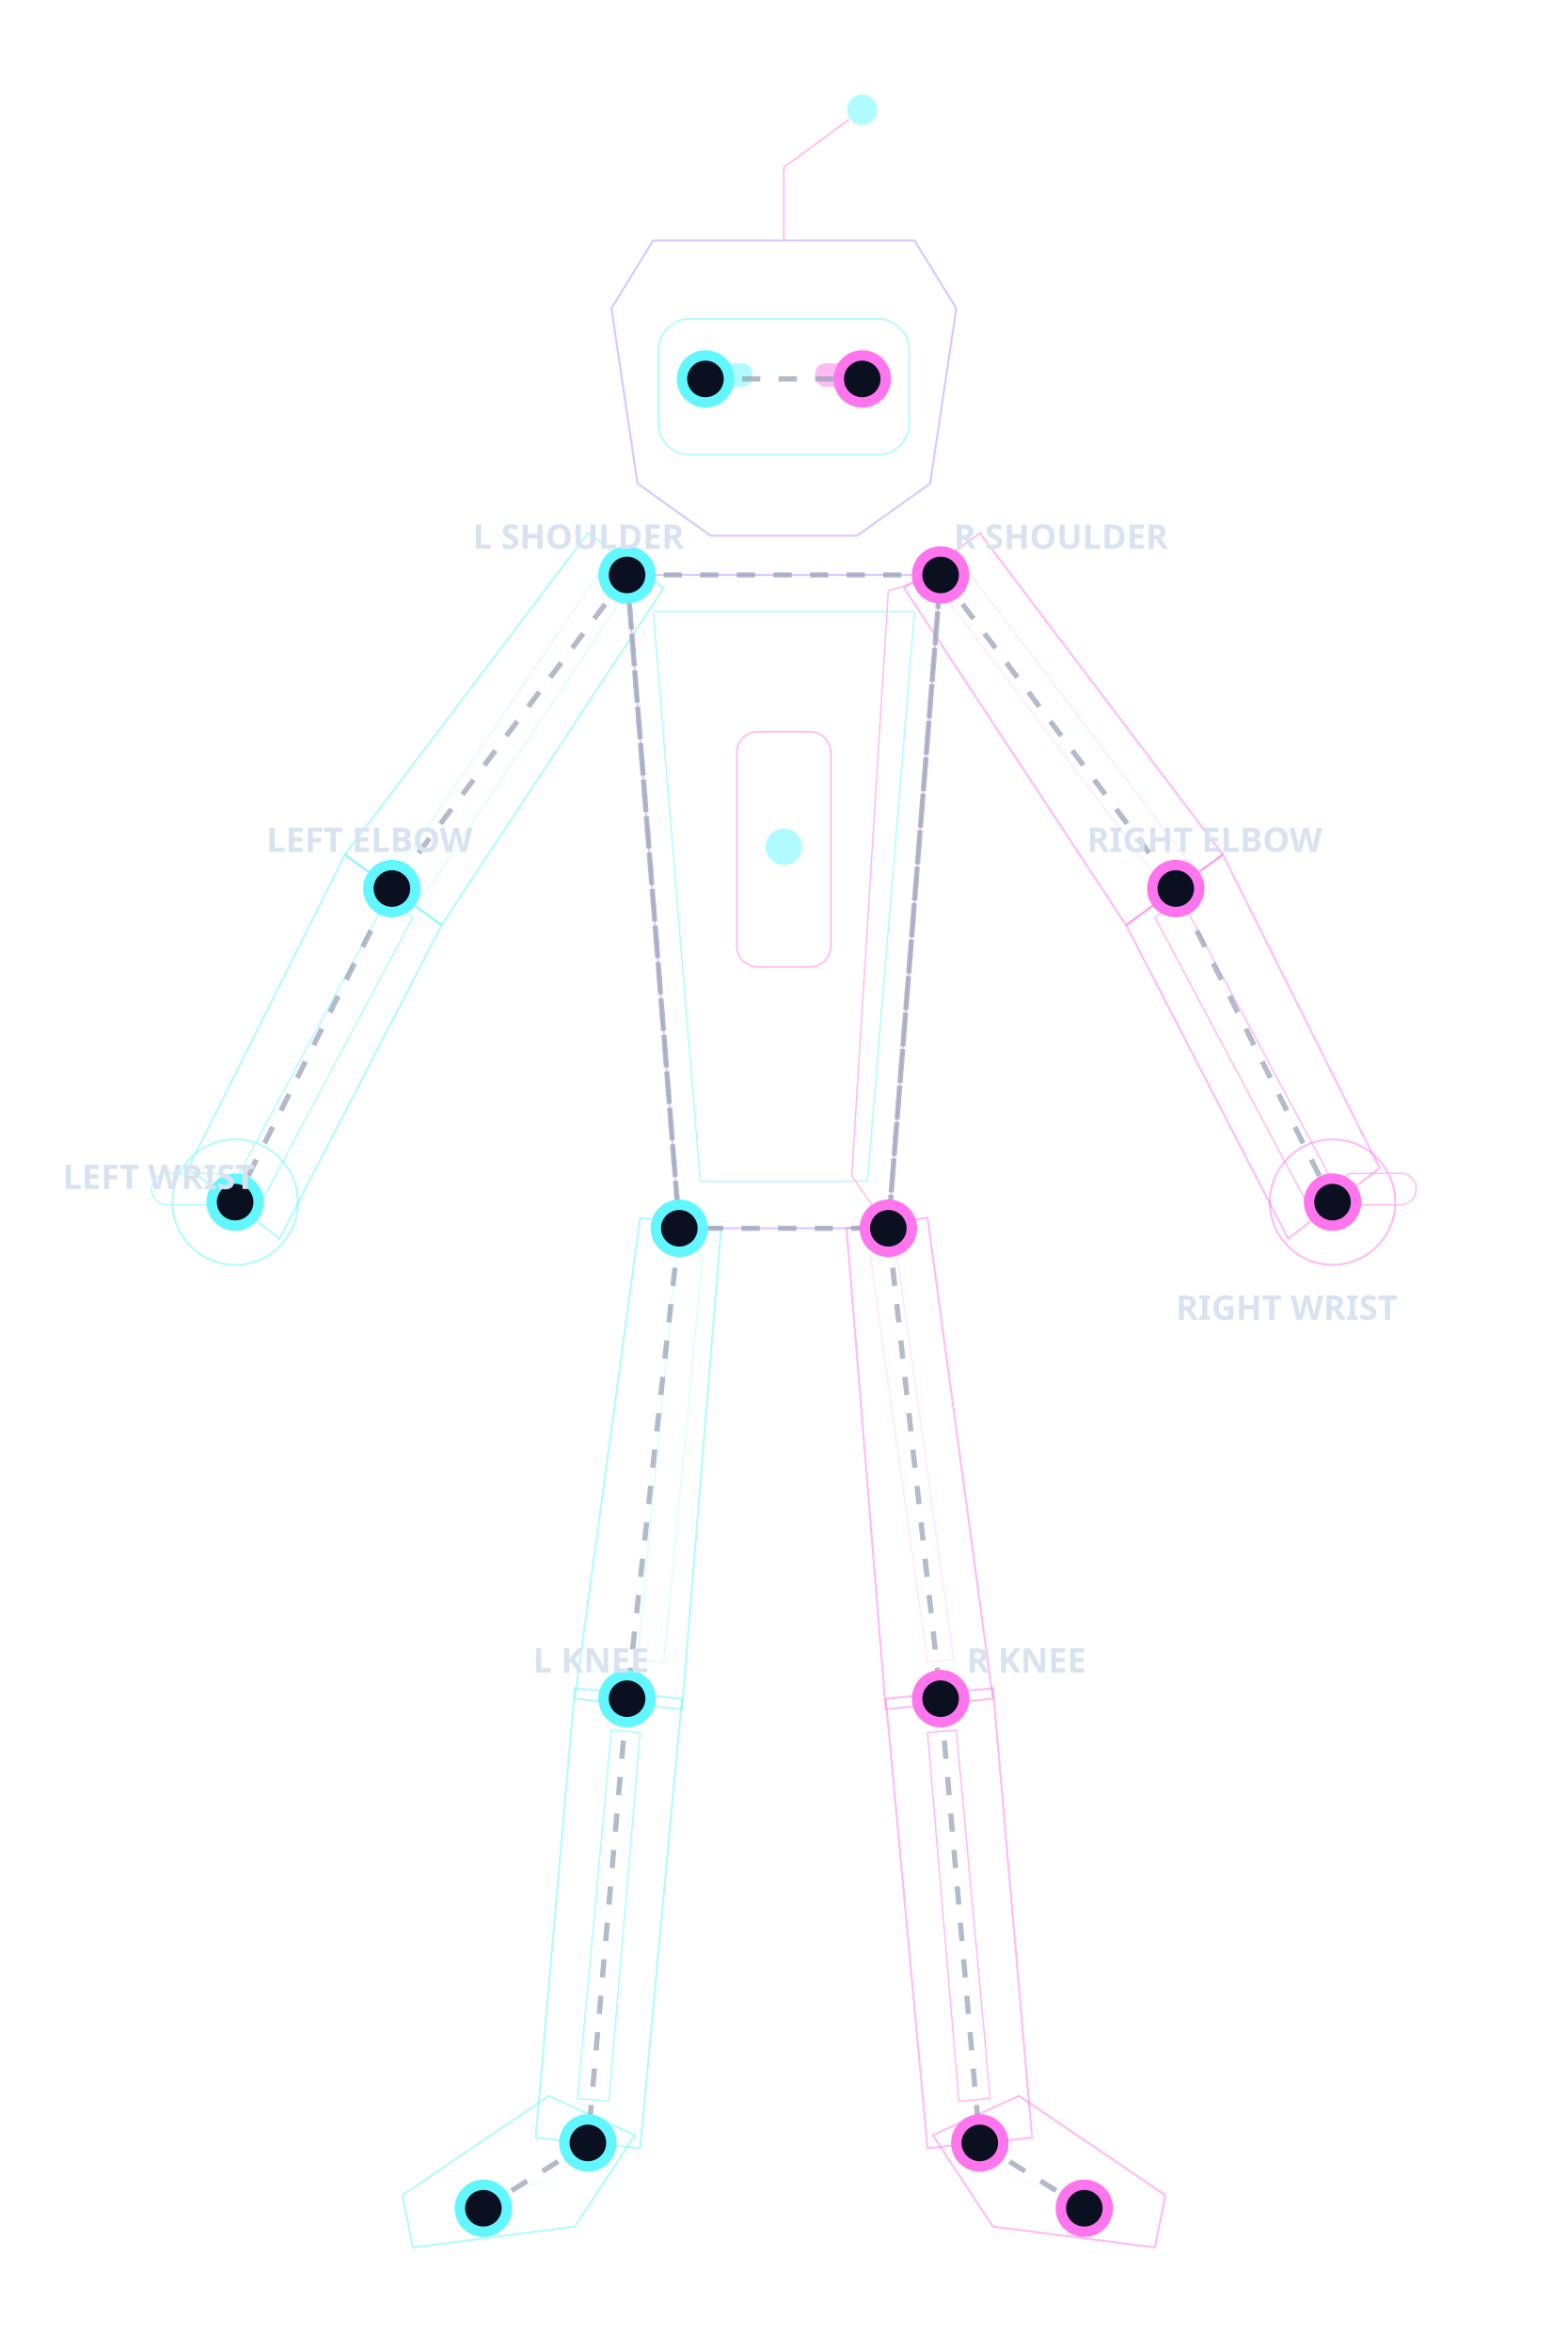
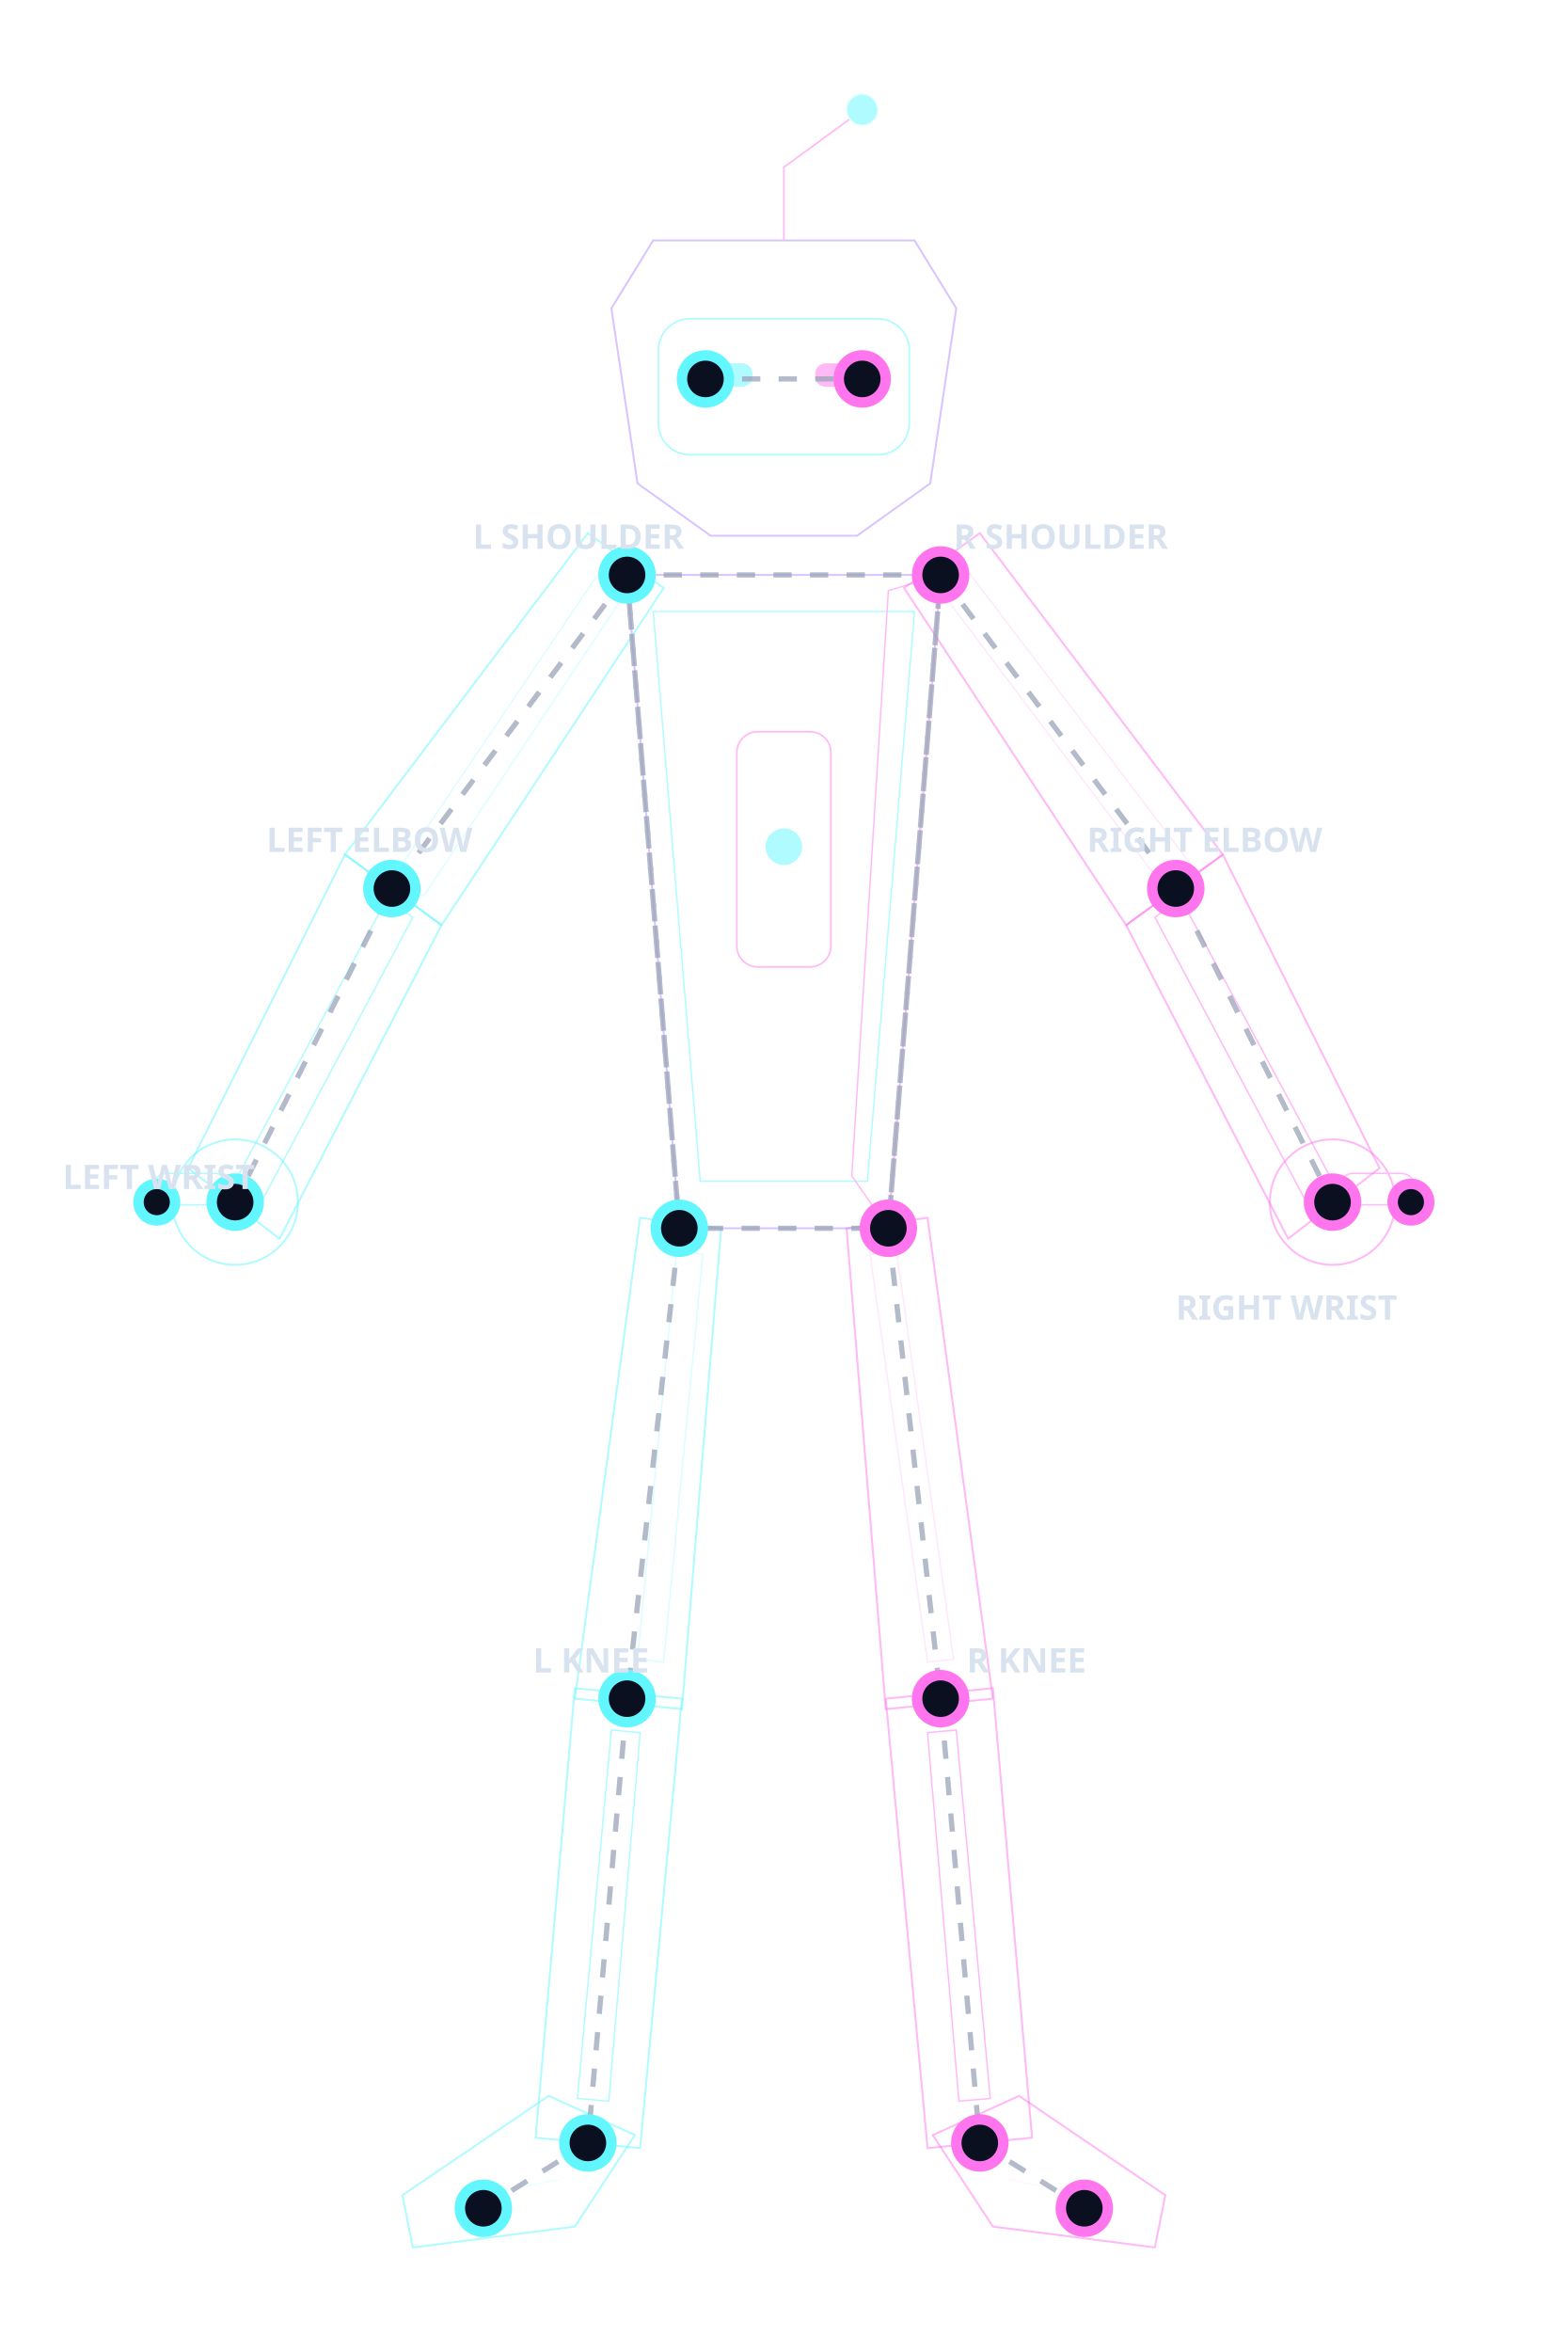
<svg xmlns="http://www.w3.org/2000/svg" width="600" height="900" viewBox="0 0 600 900" data-vaporstep-version="1" data-vaporstep-name="Reference Robot">
  <g id="left-upper-leg" fill="none" stroke="#62f7ff" stroke-width="0.75" opacity="0.5">
    <path d="M245 466 L276 470 L261 654 L220 650 Z" />
    <path d="M259 478 L269 480 L254 636 L244 635 Z" stroke="#b9fbff" stroke-width="0.55" />
  </g>
  <g id="left-lower-leg" fill="none" stroke="#62f7ff" stroke-width="0.75" opacity="0.5">
    <path d="M220 646 L261 650 L245 822 L205 818 Z" />
    <path d="M234 662 L245 663 L233 804 L221 803 Z" stroke-width="0.55" />
  </g>
  <g id="right-upper-leg" fill="none" stroke="#ff75ee" stroke-width="0.75" opacity="0.5">
    <path d="M324 470 L355 466 L380 650 L339 654 Z" />
    <path d="M333 480 L343 478 L365 635 L355 636 Z" stroke="#ffd0f8" stroke-width="0.55" />
  </g>
  <g id="right-lower-leg" fill="none" stroke="#ff75ee" stroke-width="0.75" opacity="0.5">
    <path d="M339 650 L380 646 L395 818 L355 822 Z" />
    <path d="M355 663 L366 662 L379 803 L367 804 Z" stroke-width="0.55" />
  </g>
  <g id="torso" fill="none" stroke="#b28cff" stroke-width="0.75" opacity="0.5">
    <path d="M240 220 L360 220 L340 470 L260 470 Z" />
    <path d="M250 234 L350 234 L332 452 L268 452 Z" stroke="#62f7ff" stroke-width="0.55" />
    <rect x="282" y="280" width="36" height="90" rx="8" stroke="#ff75ee" stroke-width="0.65" />
    <circle cx="300" cy="324" r="7" fill="#62f7ff" stroke="none" />
    <path d="M340 226 L360 220 L340 470 L326 450 Z" stroke="#ff75ee" stroke-width="0.55" />
  </g>
  <g id="left-upper-arm" fill="none" stroke="#62f7ff" stroke-width="0.75" opacity="0.5">
    <path d="M225 204 L254 225 L169 354 L132 327 Z" />
    <path d="M230 218 L240 226 L162 343 L151 335 Z" stroke="#b9fbff" stroke-width="0.55" />
  </g>
  <g id="left-lower-arm" fill="none" stroke="#62f7ff" stroke-width="0.75" opacity="0.5">
    <path d="M132 327 L169 354 L107 474 L72 447 Z" />
    <path d="M148 344 L158 351 L100 460 L90 452 Z" stroke-width="0.55" />
  </g>
  <g id="right-upper-arm" fill="none" stroke="#ff75ee" stroke-width="0.75" opacity="0.5">
    <path d="M346 225 L375 204 L468 327 L431 354 Z" />
    <path d="M360 226 L370 218 L459 335 L448 343 Z" stroke="#ffd0f8" stroke-width="0.55" />
  </g>
  <g id="right-lower-arm" fill="none" stroke="#ff75ee" stroke-width="0.75" opacity="0.5">
    <path d="M431 354 L468 327 L528 447 L493 474 Z" />
    <path d="M442 351 L452 344 L510 452 L500 460 Z" stroke-width="0.55" />
  </g>
  <g id="head" fill="none" stroke="#b28cff" stroke-width="0.75" opacity="0.5">
    <path d="M250 92 L350 92 L366 118 L356 185 L328 205 L272 205 L244 185 L234 118 Z" />
    <rect x="252" y="122" width="96" height="52" rx="12" stroke="#62f7ff" stroke-width="0.65" />
    <rect x="270" y="139" width="18" height="9" rx="4" fill="#62f7ff" stroke="none" />
    <rect x="312" y="139" width="18" height="9" rx="4" fill="#ff75ee" stroke="none" />
    <path d="M300 92 L300 64 L326 45" stroke="#ff75ee" stroke-width="0.65" />
    <circle cx="330" cy="42" r="6" fill="#62f7ff" stroke="#d8ffff" stroke-width="0.55" />
  </g>
  <g id="left-hand" fill="none" stroke="#62f7ff" stroke-width="0.75" opacity="0.5">
    <circle cx="90" cy="460" r="24" />
    <rect x="58" y="449" width="30" height="12" rx="6" stroke-width="0.55" />
  </g>
  <g id="right-hand" fill="none" stroke="#ff75ee" stroke-width="0.75" opacity="0.5">
    <circle cx="510" cy="460" r="24" />
    <rect x="512" y="449" width="30" height="12" rx="6" stroke-width="0.55" />
  </g>
  <g id="left-shoe" fill="none" stroke="#62f7ff" stroke-width="0.75" opacity="0.5">
    <path d="M210 802 L243 817 L220 852 L158 860 L154 840 Z" />
    <path d="M173 842 L214 834" stroke="#d8ffff" stroke-width="0.55" />
  </g>
  <g id="right-shoe" fill="none" stroke="#ff75ee" stroke-width="0.75" opacity="0.5">
    <path d="M357 817 L390 802 L446 840 L442 860 L380 852 Z" />
    <path d="M386 834 L427 842" stroke="#fff0fd" stroke-width="0.55" />
  </g>
  <g id="vaporstep-guide" fill="none" stroke="#99a3b8" stroke-width="2" stroke-dasharray="7 7" opacity="0.75">
    <path d="M240 220 L150 340 L90 460 M360 220 L450 340 L510 460" />
    <path d="M240 220 L260 470 L240 650 L225 820 L185 845" />
    <path d="M360 220 L340 470 L360 650 L375 820 L415 845" />
    <path d="M270 145 L330 145" />
    <path d="M240 220 L360 220 L340 470 L260 470 Z" />
  </g>
  <g id="vaporstep-rig" font-family="sans-serif" font-size="13" font-weight="bold">
    <g fill="#0b1020" stroke="#62f7ff" stroke-width="4">
      <circle id="anchor-left-ear" cx="270" cy="145" r="9" />
      <circle id="anchor-left-shoulder" cx="240" cy="220" r="9" />
      <circle id="anchor-left-elbow" cx="150" cy="340" r="9" />
      <circle id="anchor-left-wrist" cx="90" cy="460" r="9" />
+       <circle id="anchor-left-hand-tip" cx="60" cy="460" r="7" />
      <circle id="anchor-left-hip" cx="260" cy="470" r="9" />
      <circle id="anchor-left-knee" cx="240" cy="650" r="9" />
      <circle id="anchor-left-ankle" cx="225" cy="820" r="9" />
      <circle id="anchor-left-toe" cx="185" cy="845" r="9" />
    </g>
    <g fill="#0b1020" stroke="#ff75ee" stroke-width="4">
      <circle id="anchor-right-ear" cx="330" cy="145" r="9" />
      <circle id="anchor-right-shoulder" cx="360" cy="220" r="9" />
      <circle id="anchor-right-elbow" cx="450" cy="340" r="9" />
      <circle id="anchor-right-wrist" cx="510" cy="460" r="9" />
+       <circle id="anchor-right-hand-tip" cx="540" cy="460" r="7" />
      <circle id="anchor-right-hip" cx="340" cy="470" r="9" />
      <circle id="anchor-right-knee" cx="360" cy="650" r="9" />
      <circle id="anchor-right-ankle" cx="375" cy="820" r="9" />
      <circle id="anchor-right-toe" cx="415" cy="845" r="9" />
    </g>
    <g fill="#d9e3f0" stroke="none">
      <text x="24" y="455">LEFT WRIST</text>
      <text x="450" y="505">RIGHT WRIST</text>
      <text x="102" y="326">LEFT ELBOW</text>
      <text x="416" y="326">RIGHT ELBOW</text>
      <text x="181" y="210">L SHOULDER</text>
      <text x="365" y="210">R SHOULDER</text>
      <text x="204" y="640">L KNEE</text>
      <text x="370" y="640">R KNEE</text>
    </g>
  </g>
</svg>
